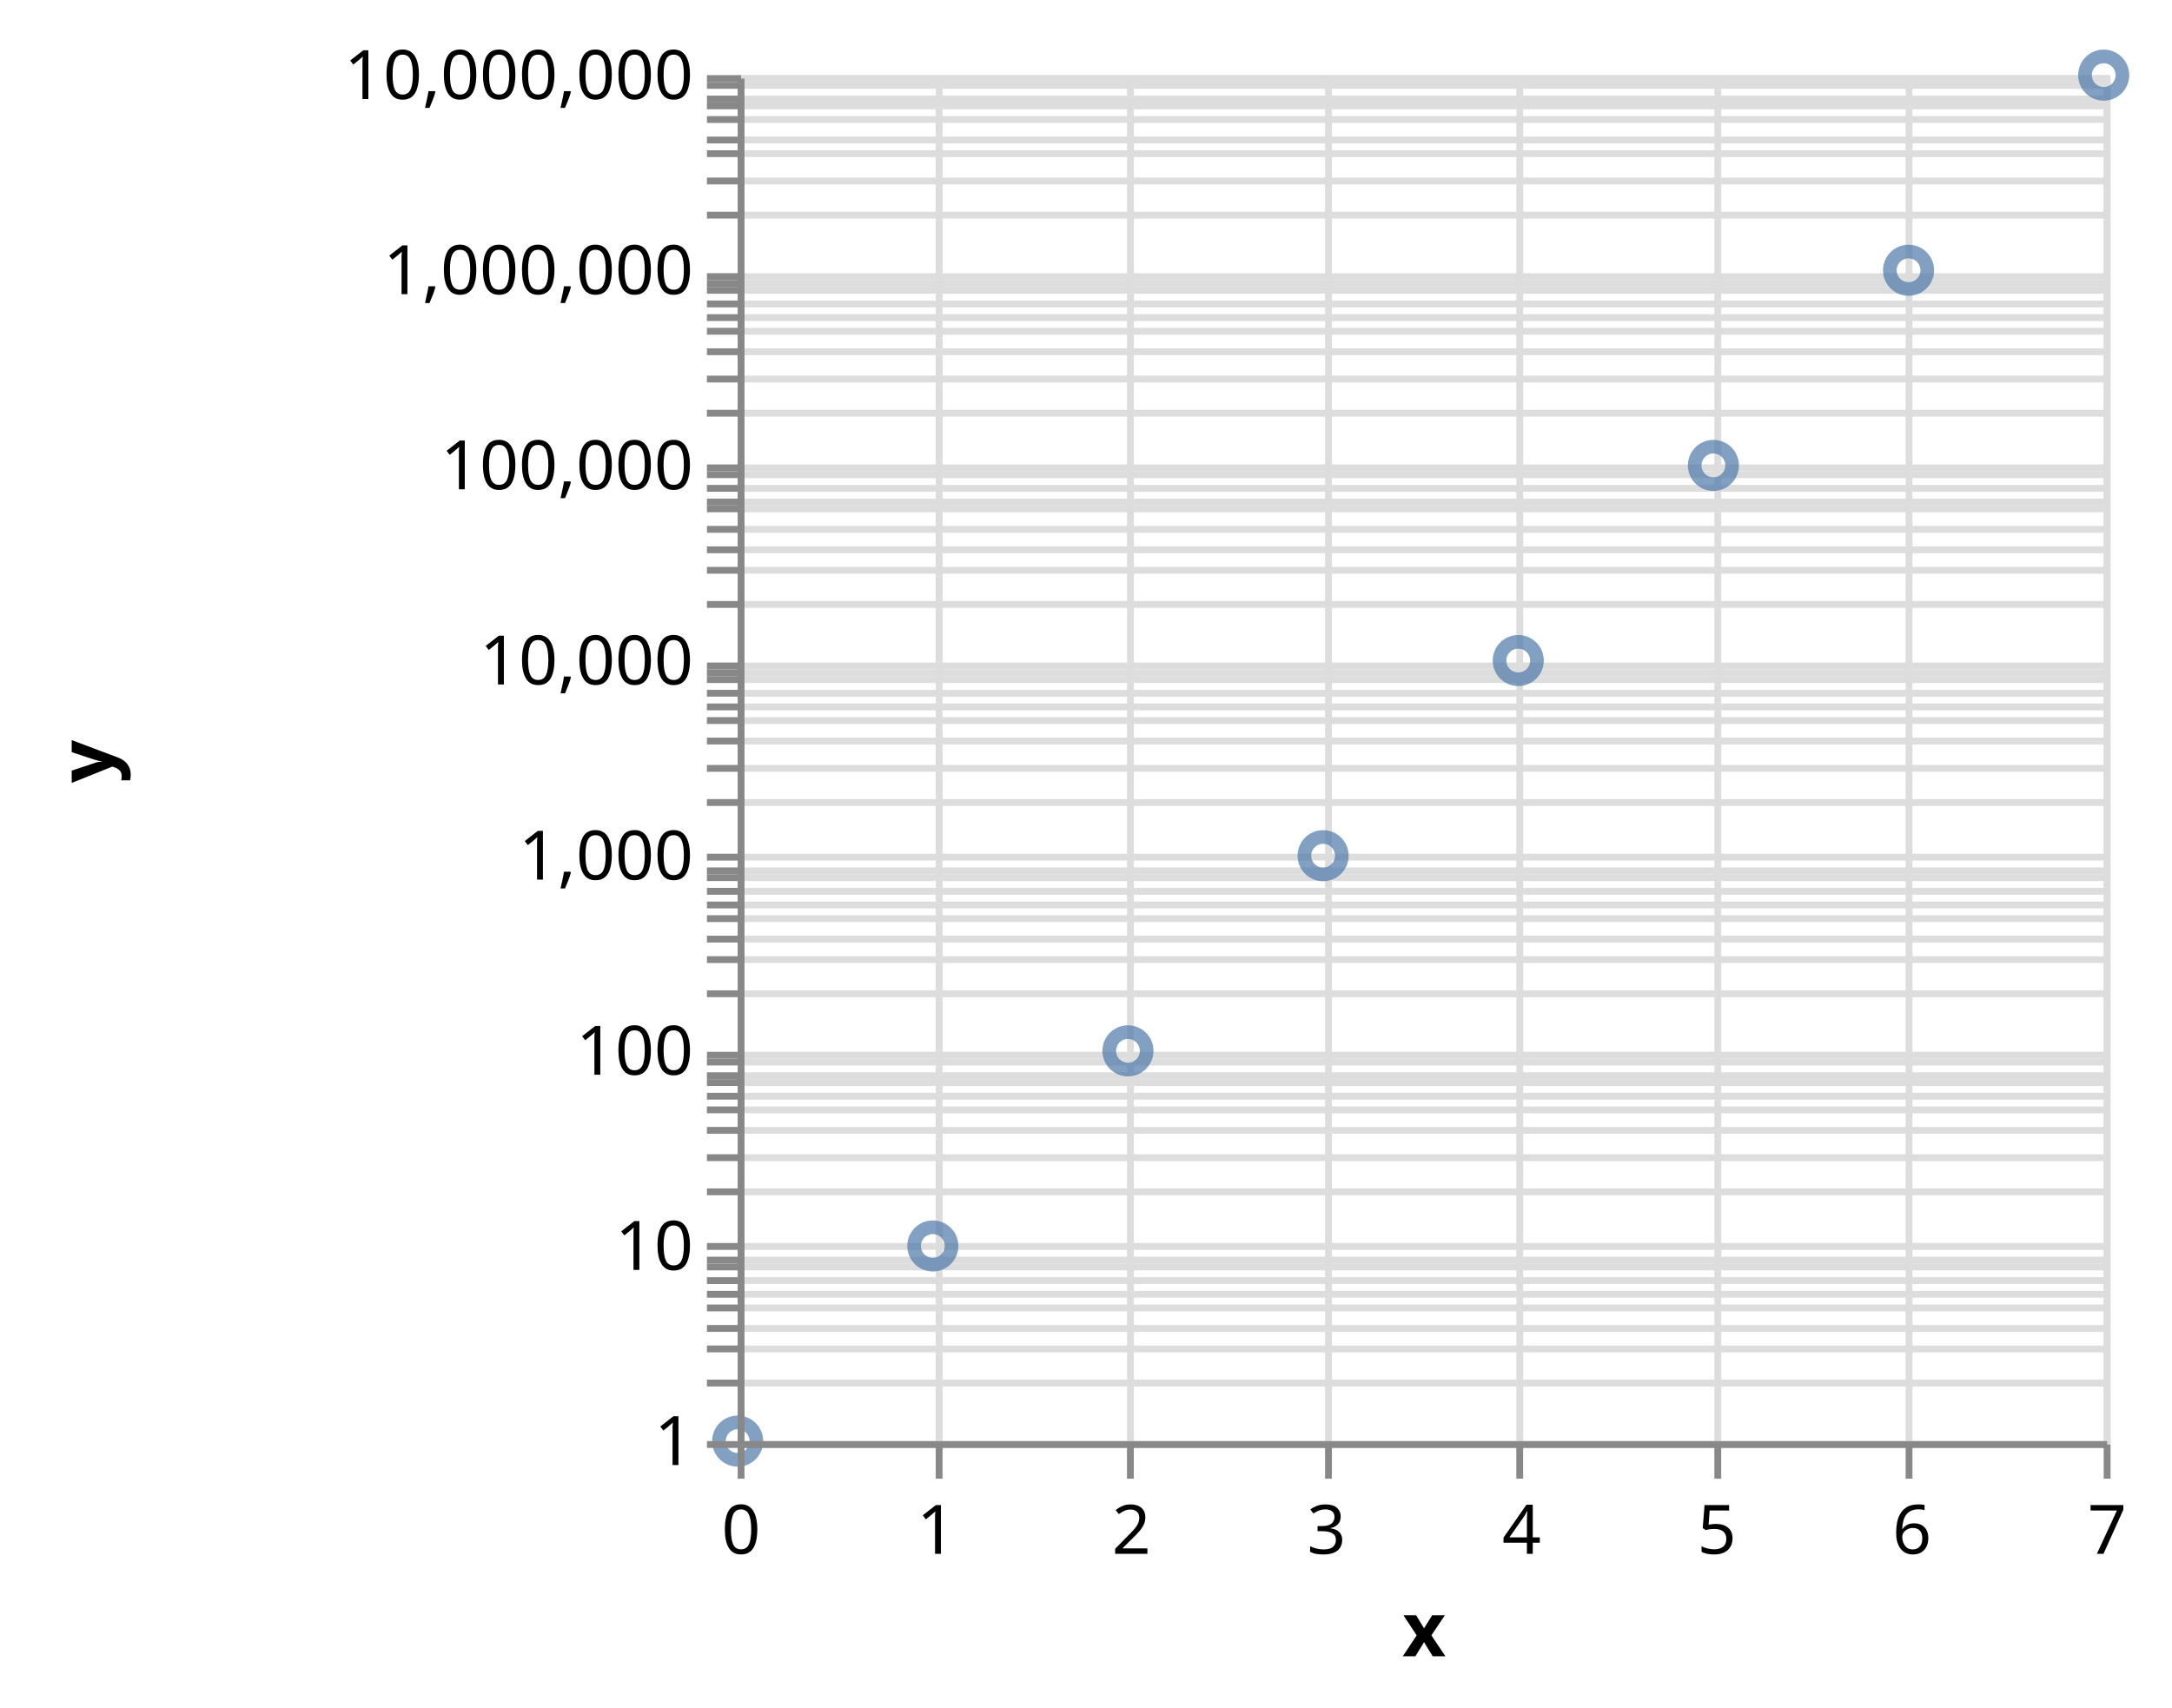
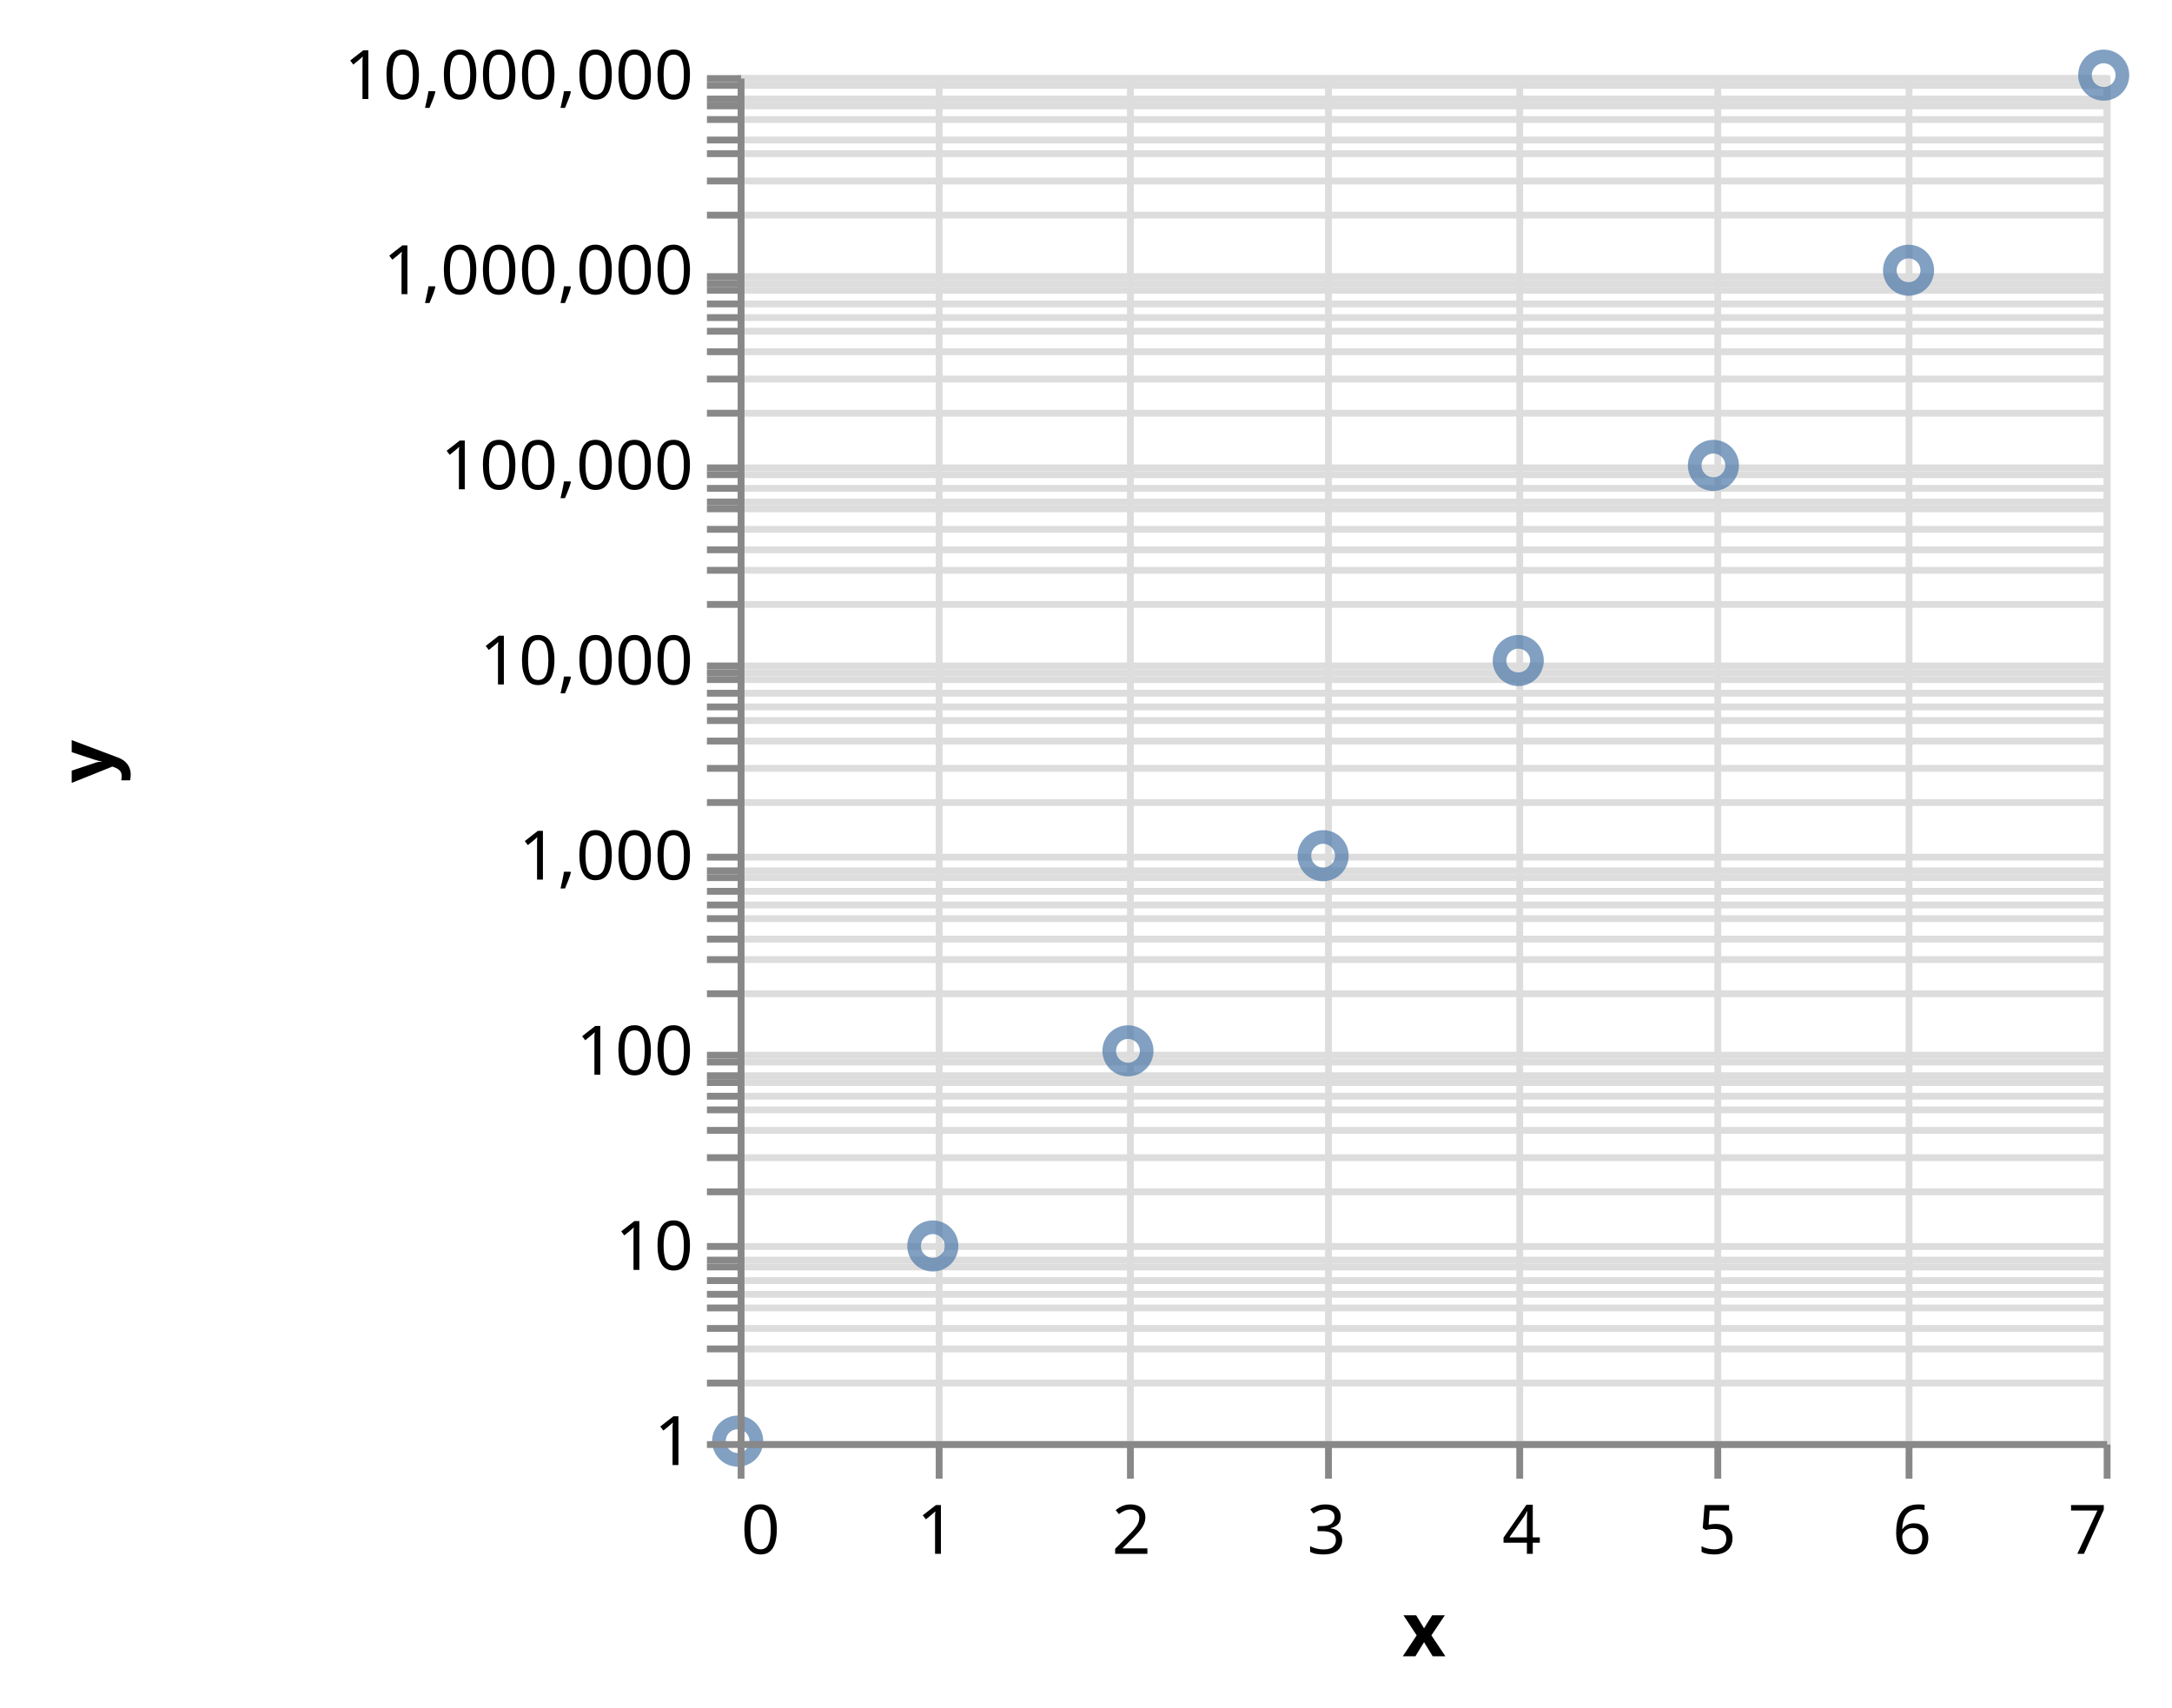
<svg xmlns="http://www.w3.org/2000/svg" class="marks" width="318" height="250" viewBox="0 0 318 250" version="1.1">
  <g transform="translate(108,11)">
    <g class="mark-group role-frame root">
      <g transform="translate(0,0)">
        <path class="background" d="M0.5,0.5h200v200h-200Z" style="fill: transparent; stroke: #ddd;" />
        <g>
          <g class="mark-group role-axis">
            <g transform="translate(0.5,200.5)">
              <path class="background" d="M0,0h0v0h0Z" style="pointer-events: none; fill: none;" />
              <g>
                <g class="mark-rule role-axis-grid" style="pointer-events: none;">
                  <line transform="translate(0,-200)" x2="0" y2="200" style="fill: none; stroke: #ddd; stroke-width: 1; stroke-dasharray: ; opacity: 1;" />
                  <line transform="translate(29,-200)" x2="0" y2="200" style="fill: none; stroke: #ddd; stroke-width: 1; stroke-dasharray: ; opacity: 1;" />
                  <line transform="translate(57,-200)" x2="0" y2="200" style="fill: none; stroke: #ddd; stroke-width: 1; stroke-dasharray: ; opacity: 1;" />
                  <line transform="translate(86,-200)" x2="0" y2="200" style="fill: none; stroke: #ddd; stroke-width: 1; stroke-dasharray: ; opacity: 1;" />
                  <line transform="translate(114,-200)" x2="0" y2="200" style="fill: none; stroke: #ddd; stroke-width: 1; stroke-dasharray: ; opacity: 1;" />
                  <line transform="translate(143,-200)" x2="0" y2="200" style="fill: none; stroke: #ddd; stroke-width: 1; stroke-dasharray: ; opacity: 1;" />
                  <line transform="translate(171,-200)" x2="0" y2="200" style="fill: none; stroke: #ddd; stroke-width: 1; stroke-dasharray: ; opacity: 1;" />
                  <line transform="translate(200,-200)" x2="0" y2="200" style="fill: none; stroke: #ddd; stroke-width: 1; stroke-dasharray: ; opacity: 1;" />
                </g>
              </g>
            </g>
          </g>
          <g class="mark-group role-axis">
            <g transform="translate(0.5,0.5)">
              <path class="background" d="M0,0h0v0h0Z" style="pointer-events: none; fill: none;" />
              <g>
                <g class="mark-rule role-axis-grid" style="pointer-events: none;">
                  <line transform="translate(0,200)" x2="200" y2="0" style="fill: none; stroke: #ddd; stroke-width: 1; stroke-dasharray: ; opacity: 1;" />
                  <line transform="translate(0,191)" x2="200" y2="0" style="fill: none; stroke: #ddd; stroke-width: 1; stroke-dasharray: ; opacity: 1;" />
                  <line transform="translate(0,186)" x2="200" y2="0" style="fill: none; stroke: #ddd; stroke-width: 1; stroke-dasharray: ; opacity: 1;" />
                  <line transform="translate(0,183)" x2="200" y2="0" style="fill: none; stroke: #ddd; stroke-width: 1; stroke-dasharray: ; opacity: 1;" />
                  <line transform="translate(0,180)" x2="200" y2="0" style="fill: none; stroke: #ddd; stroke-width: 1; stroke-dasharray: ; opacity: 1;" />
                  <line transform="translate(0,178)" x2="200" y2="0" style="fill: none; stroke: #ddd; stroke-width: 1; stroke-dasharray: ; opacity: 1;" />
                  <line transform="translate(0,176)" x2="200" y2="0" style="fill: none; stroke: #ddd; stroke-width: 1; stroke-dasharray: ; opacity: 1;" />
                  <line transform="translate(0,174)" x2="200" y2="0" style="fill: none; stroke: #ddd; stroke-width: 1; stroke-dasharray: ; opacity: 1;" />
                  <line transform="translate(0,173)" x2="200" y2="0" style="fill: none; stroke: #ddd; stroke-width: 1; stroke-dasharray: ; opacity: 1;" />
                  <line transform="translate(0,171)" x2="200" y2="0" style="fill: none; stroke: #ddd; stroke-width: 1; stroke-dasharray: ; opacity: 1;" />
                  <line transform="translate(0,163)" x2="200" y2="0" style="fill: none; stroke: #ddd; stroke-width: 1; stroke-dasharray: ; opacity: 1;" />
                  <line transform="translate(0,158)" x2="200" y2="0" style="fill: none; stroke: #ddd; stroke-width: 1; stroke-dasharray: ; opacity: 1;" />
                  <line transform="translate(0,154)" x2="200" y2="0" style="fill: none; stroke: #ddd; stroke-width: 1; stroke-dasharray: ; opacity: 1;" />
                  <line transform="translate(0,151)" x2="200" y2="0" style="fill: none; stroke: #ddd; stroke-width: 1; stroke-dasharray: ; opacity: 1;" />
                  <line transform="translate(0,149)" x2="200" y2="0" style="fill: none; stroke: #ddd; stroke-width: 1; stroke-dasharray: ; opacity: 1;" />
                  <line transform="translate(0,147)" x2="200" y2="0" style="fill: none; stroke: #ddd; stroke-width: 1; stroke-dasharray: ; opacity: 1;" />
                  <line transform="translate(0,146)" x2="200" y2="0" style="fill: none; stroke: #ddd; stroke-width: 1; stroke-dasharray: ; opacity: 1;" />
                  <line transform="translate(0,144)" x2="200" y2="0" style="fill: none; stroke: #ddd; stroke-width: 1; stroke-dasharray: ; opacity: 1;" />
                  <line transform="translate(0,143)" x2="200" y2="0" style="fill: none; stroke: #ddd; stroke-width: 1; stroke-dasharray: ; opacity: 1;" />
                  <line transform="translate(0,134)" x2="200" y2="0" style="fill: none; stroke: #ddd; stroke-width: 1; stroke-dasharray: ; opacity: 1;" />
                  <line transform="translate(0,129)" x2="200" y2="0" style="fill: none; stroke: #ddd; stroke-width: 1; stroke-dasharray: ; opacity: 1;" />
                  <line transform="translate(0,126)" x2="200" y2="0" style="fill: none; stroke: #ddd; stroke-width: 1; stroke-dasharray: ; opacity: 1;" />
                  <line transform="translate(0,123)" x2="200" y2="0" style="fill: none; stroke: #ddd; stroke-width: 1; stroke-dasharray: ; opacity: 1;" />
                  <line transform="translate(0,121)" x2="200" y2="0" style="fill: none; stroke: #ddd; stroke-width: 1; stroke-dasharray: ; opacity: 1;" />
                  <line transform="translate(0,119)" x2="200" y2="0" style="fill: none; stroke: #ddd; stroke-width: 1; stroke-dasharray: ; opacity: 1;" />
                  <line transform="translate(0,117)" x2="200" y2="0" style="fill: none; stroke: #ddd; stroke-width: 1; stroke-dasharray: ; opacity: 1;" />
                  <line transform="translate(0,116)" x2="200" y2="0" style="fill: none; stroke: #ddd; stroke-width: 1; stroke-dasharray: ; opacity: 1;" />
                  <line transform="translate(0,114)" x2="200" y2="0" style="fill: none; stroke: #ddd; stroke-width: 1; stroke-dasharray: ; opacity: 1;" />
                  <line transform="translate(0,106)" x2="200" y2="0" style="fill: none; stroke: #ddd; stroke-width: 1; stroke-dasharray: ; opacity: 1;" />
                  <line transform="translate(0,101)" x2="200" y2="0" style="fill: none; stroke: #ddd; stroke-width: 1; stroke-dasharray: ; opacity: 1;" />
                  <line transform="translate(0,97)" x2="200" y2="0" style="fill: none; stroke: #ddd; stroke-width: 1; stroke-dasharray: ; opacity: 1;" />
                  <line transform="translate(0,94)" x2="200" y2="0" style="fill: none; stroke: #ddd; stroke-width: 1; stroke-dasharray: ; opacity: 1;" />
                  <line transform="translate(0,92)" x2="200" y2="0" style="fill: none; stroke: #ddd; stroke-width: 1; stroke-dasharray: ; opacity: 1;" />
                  <line transform="translate(0,90)" x2="200" y2="0" style="fill: none; stroke: #ddd; stroke-width: 1; stroke-dasharray: ; opacity: 1;" />
                  <line transform="translate(0,88)" x2="200" y2="0" style="fill: none; stroke: #ddd; stroke-width: 1; stroke-dasharray: ; opacity: 1;" />
                  <line transform="translate(0,87)" x2="200" y2="0" style="fill: none; stroke: #ddd; stroke-width: 1; stroke-dasharray: ; opacity: 1;" />
                  <line transform="translate(0,86)" x2="200" y2="0" style="fill: none; stroke: #ddd; stroke-width: 1; stroke-dasharray: ; opacity: 1;" />
                  <line transform="translate(0,77)" x2="200" y2="0" style="fill: none; stroke: #ddd; stroke-width: 1; stroke-dasharray: ; opacity: 1;" />
                  <line transform="translate(0,72)" x2="200" y2="0" style="fill: none; stroke: #ddd; stroke-width: 1; stroke-dasharray: ; opacity: 1;" />
                  <line transform="translate(0,69)" x2="200" y2="0" style="fill: none; stroke: #ddd; stroke-width: 1; stroke-dasharray: ; opacity: 1;" />
                  <line transform="translate(0,66)" x2="200" y2="0" style="fill: none; stroke: #ddd; stroke-width: 1; stroke-dasharray: ; opacity: 1;" />
                  <line transform="translate(0,63)" x2="200" y2="0" style="fill: none; stroke: #ddd; stroke-width: 1; stroke-dasharray: ; opacity: 1;" />
                  <line transform="translate(0,62)" x2="200" y2="0" style="fill: none; stroke: #ddd; stroke-width: 1; stroke-dasharray: ; opacity: 1;" />
                  <line transform="translate(0,60)" x2="200" y2="0" style="fill: none; stroke: #ddd; stroke-width: 1; stroke-dasharray: ; opacity: 1;" />
                  <line transform="translate(0,58)" x2="200" y2="0" style="fill: none; stroke: #ddd; stroke-width: 1; stroke-dasharray: ; opacity: 1;" />
                  <line transform="translate(0,57)" x2="200" y2="0" style="fill: none; stroke: #ddd; stroke-width: 1; stroke-dasharray: ; opacity: 1;" />
                  <line transform="translate(0,49)" x2="200" y2="0" style="fill: none; stroke: #ddd; stroke-width: 1; stroke-dasharray: ; opacity: 1;" />
                  <line transform="translate(0,44)" x2="200" y2="0" style="fill: none; stroke: #ddd; stroke-width: 1; stroke-dasharray: ; opacity: 1;" />
                  <line transform="translate(0,40)" x2="200" y2="0" style="fill: none; stroke: #ddd; stroke-width: 1; stroke-dasharray: ; opacity: 1;" />
                  <line transform="translate(0,37)" x2="200" y2="0" style="fill: none; stroke: #ddd; stroke-width: 1; stroke-dasharray: ; opacity: 1;" />
                  <line transform="translate(0,35)" x2="200" y2="0" style="fill: none; stroke: #ddd; stroke-width: 1; stroke-dasharray: ; opacity: 1;" />
                  <line transform="translate(0,33)" x2="200" y2="0" style="fill: none; stroke: #ddd; stroke-width: 1; stroke-dasharray: ; opacity: 1;" />
                  <line transform="translate(0,31)" x2="200" y2="0" style="fill: none; stroke: #ddd; stroke-width: 1; stroke-dasharray: ; opacity: 1;" />
                  <line transform="translate(0,30)" x2="200" y2="0" style="fill: none; stroke: #ddd; stroke-width: 1; stroke-dasharray: ; opacity: 1;" />
                  <line transform="translate(0,29)" x2="200" y2="0" style="fill: none; stroke: #ddd; stroke-width: 1; stroke-dasharray: ; opacity: 1;" />
                  <line transform="translate(0,20)" x2="200" y2="0" style="fill: none; stroke: #ddd; stroke-width: 1; stroke-dasharray: ; opacity: 1;" />
                  <line transform="translate(0,15)" x2="200" y2="0" style="fill: none; stroke: #ddd; stroke-width: 1; stroke-dasharray: ; opacity: 1;" />
                  <line transform="translate(0,11)" x2="200" y2="0" style="fill: none; stroke: #ddd; stroke-width: 1; stroke-dasharray: ; opacity: 1;" />
                  <line transform="translate(0,9)" x2="200" y2="0" style="fill: none; stroke: #ddd; stroke-width: 1; stroke-dasharray: ; opacity: 1;" />
                  <line transform="translate(0,6)" x2="200" y2="0" style="fill: none; stroke: #ddd; stroke-width: 1; stroke-dasharray: ; opacity: 1;" />
                  <line transform="translate(0,4)" x2="200" y2="0" style="fill: none; stroke: #ddd; stroke-width: 1; stroke-dasharray: ; opacity: 1;" />
                  <line transform="translate(0,3)" x2="200" y2="0" style="fill: none; stroke: #ddd; stroke-width: 1; stroke-dasharray: ; opacity: 1;" />
                  <line transform="translate(0,1)" x2="200" y2="0" style="fill: none; stroke: #ddd; stroke-width: 1; stroke-dasharray: ; opacity: 1;" />
                  <line transform="translate(0,0)" x2="200" y2="0" style="fill: none; stroke: #ddd; stroke-width: 1; stroke-dasharray: ; opacity: 1;" />
                </g>
              </g>
            </g>
          </g>
          <g class="mark-symbol role-mark marks">
            <path transform="translate(0,200)" d="M2.739,0A2.739,2.739,0,1,1,-2.739,0A2.739,2.739,0,1,1,2.739,0" style="fill: transparent; stroke: #4c78a8; stroke-width: 2; opacity: 0.7;" />
            <path transform="translate(28.57143,171.4286)" d="M2.739,0A2.739,2.739,0,1,1,-2.739,0A2.739,2.739,0,1,1,2.739,0" style="fill: transparent; stroke: #4c78a8; stroke-width: 2; opacity: 0.7;" />
            <path transform="translate(57.14286,142.8571)" d="M2.739,0A2.739,2.739,0,1,1,-2.739,0A2.739,2.739,0,1,1,2.739,0" style="fill: transparent; stroke: #4c78a8; stroke-width: 2; opacity: 0.7;" />
            <path transform="translate(85.71429,114.2857)" d="M2.739,0A2.739,2.739,0,1,1,-2.739,0A2.739,2.739,0,1,1,2.739,0" style="fill: transparent; stroke: #4c78a8; stroke-width: 2; opacity: 0.7;" />
            <path transform="translate(114.2857,85.71429)" d="M2.739,0A2.739,2.739,0,1,1,-2.739,0A2.739,2.739,0,1,1,2.739,0" style="fill: transparent; stroke: #4c78a8; stroke-width: 2; opacity: 0.7;" />
            <path transform="translate(142.8571,57.14286)" d="M2.739,0A2.739,2.739,0,1,1,-2.739,0A2.739,2.739,0,1,1,2.739,0" style="fill: transparent; stroke: #4c78a8; stroke-width: 2; opacity: 0.7;" />
            <path transform="translate(171.4286,28.57143)" d="M2.739,0A2.739,2.739,0,1,1,-2.739,0A2.739,2.739,0,1,1,2.739,0" style="fill: transparent; stroke: #4c78a8; stroke-width: 2; opacity: 0.7;" />
            <path transform="translate(200,0)" d="M2.739,0A2.739,2.739,0,1,1,-2.739,0A2.739,2.739,0,1,1,2.739,0" style="fill: transparent; stroke: #4c78a8; stroke-width: 2; opacity: 0.7;" />
          </g>
          <g class="mark-group role-axis">
            <g transform="translate(0.5,200.5)">
              <path class="background" d="M0,0h0v0h0Z" style="pointer-events: none; fill: none;" />
              <g>
                <g class="mark-rule role-axis-tick" style="pointer-events: none;">
                  <line transform="translate(0,0)" x2="0" y2="5" style="fill: none; stroke: #888; stroke-width: 1; opacity: 1;" />
                  <line transform="translate(29,0)" x2="0" y2="5" style="fill: none; stroke: #888; stroke-width: 1; opacity: 1;" />
                  <line transform="translate(57,0)" x2="0" y2="5" style="fill: none; stroke: #888; stroke-width: 1; opacity: 1;" />
                  <line transform="translate(86,0)" x2="0" y2="5" style="fill: none; stroke: #888; stroke-width: 1; opacity: 1;" />
                  <line transform="translate(114,0)" x2="0" y2="5" style="fill: none; stroke: #888; stroke-width: 1; opacity: 1;" />
                  <line transform="translate(143,0)" x2="0" y2="5" style="fill: none; stroke: #888; stroke-width: 1; opacity: 1;" />
                  <line transform="translate(171,0)" x2="0" y2="5" style="fill: none; stroke: #888; stroke-width: 1; opacity: 1;" />
                  <line transform="translate(200,0)" x2="0" y2="5" style="fill: none; stroke: #888; stroke-width: 1; opacity: 1;" />
                </g>
                <g class="mark-text role-axis-label" style="pointer-events: none;">
-                   <text text-anchor="middle" transform="translate(0,16)" style="font: 10px sans-serif; fill: #000; opacity: 1;">0</text>
+                   <text text-anchor="start" transform="translate(0,16)" style="font: 10px sans-serif; fill: #000; opacity: 1;">0</text>
                  <text text-anchor="middle" transform="translate(28.57143,16)" style="font: 10px sans-serif; fill: #000; opacity: 1;">1</text>
                  <text text-anchor="middle" transform="translate(57.14286,16)" style="font: 10px sans-serif; fill: #000; opacity: 1;">2</text>
                  <text text-anchor="middle" transform="translate(85.71429,16)" style="font: 10px sans-serif; fill: #000; opacity: 1;">3</text>
                  <text text-anchor="middle" transform="translate(114.2857,16)" style="font: 10px sans-serif; fill: #000; opacity: 1;">4</text>
                  <text text-anchor="middle" transform="translate(142.8571,16)" style="font: 10px sans-serif; fill: #000; opacity: 1;">5</text>
                  <text text-anchor="middle" transform="translate(171.4286,16)" style="font: 10px sans-serif; fill: #000; opacity: 1;">6</text>
-                   <text text-anchor="middle" transform="translate(200,16)" style="font: 10px sans-serif; fill: #000; opacity: 1;">7</text>
+                   <text text-anchor="end" transform="translate(200,16)" style="font: 10px sans-serif; fill: #000; opacity: 1;">7</text>
                </g>
                <g class="mark-rule role-axis-domain" style="pointer-events: none;">
                  <line transform="translate(0,0)" x2="200" y2="0" style="fill: none; stroke: #888; stroke-width: 1; opacity: 1;" />
                </g>
                <g class="mark-text role-axis-title" style="pointer-events: none;">
                  <text text-anchor="middle" transform="translate(100,31)" style="font: bold 11px sans-serif; fill: #000; opacity: 1;">x</text>
                </g>
              </g>
            </g>
          </g>
          <g class="mark-group role-axis">
            <g transform="translate(0.5,0.5)">
              <path class="background" d="M0,0h0v0h0Z" style="pointer-events: none; fill: none;" />
              <g>
                <g class="mark-rule role-axis-tick" style="pointer-events: none;">
                  <line transform="translate(0,200)" x2="-5" y2="0" style="fill: none; stroke: #888; stroke-width: 1; opacity: 1;" />
                  <line transform="translate(0,191)" x2="-5" y2="0" style="fill: none; stroke: #888; stroke-width: 1; opacity: 1;" />
                  <line transform="translate(0,186)" x2="-5" y2="0" style="fill: none; stroke: #888; stroke-width: 1; opacity: 1;" />
                  <line transform="translate(0,183)" x2="-5" y2="0" style="fill: none; stroke: #888; stroke-width: 1; opacity: 1;" />
                  <line transform="translate(0,180)" x2="-5" y2="0" style="fill: none; stroke: #888; stroke-width: 1; opacity: 1;" />
                  <line transform="translate(0,178)" x2="-5" y2="0" style="fill: none; stroke: #888; stroke-width: 1; opacity: 1;" />
                  <line transform="translate(0,176)" x2="-5" y2="0" style="fill: none; stroke: #888; stroke-width: 1; opacity: 1;" />
                  <line transform="translate(0,174)" x2="-5" y2="0" style="fill: none; stroke: #888; stroke-width: 1; opacity: 1;" />
                  <line transform="translate(0,173)" x2="-5" y2="0" style="fill: none; stroke: #888; stroke-width: 1; opacity: 1;" />
                  <line transform="translate(0,171)" x2="-5" y2="0" style="fill: none; stroke: #888; stroke-width: 1; opacity: 1;" />
                  <line transform="translate(0,163)" x2="-5" y2="0" style="fill: none; stroke: #888; stroke-width: 1; opacity: 1;" />
                  <line transform="translate(0,158)" x2="-5" y2="0" style="fill: none; stroke: #888; stroke-width: 1; opacity: 1;" />
                  <line transform="translate(0,154)" x2="-5" y2="0" style="fill: none; stroke: #888; stroke-width: 1; opacity: 1;" />
                  <line transform="translate(0,151)" x2="-5" y2="0" style="fill: none; stroke: #888; stroke-width: 1; opacity: 1;" />
                  <line transform="translate(0,149)" x2="-5" y2="0" style="fill: none; stroke: #888; stroke-width: 1; opacity: 1;" />
                  <line transform="translate(0,147)" x2="-5" y2="0" style="fill: none; stroke: #888; stroke-width: 1; opacity: 1;" />
                  <line transform="translate(0,146)" x2="-5" y2="0" style="fill: none; stroke: #888; stroke-width: 1; opacity: 1;" />
                  <line transform="translate(0,144)" x2="-5" y2="0" style="fill: none; stroke: #888; stroke-width: 1; opacity: 1;" />
                  <line transform="translate(0,143)" x2="-5" y2="0" style="fill: none; stroke: #888; stroke-width: 1; opacity: 1;" />
                  <line transform="translate(0,134)" x2="-5" y2="0" style="fill: none; stroke: #888; stroke-width: 1; opacity: 1;" />
                  <line transform="translate(0,129)" x2="-5" y2="0" style="fill: none; stroke: #888; stroke-width: 1; opacity: 1;" />
                  <line transform="translate(0,126)" x2="-5" y2="0" style="fill: none; stroke: #888; stroke-width: 1; opacity: 1;" />
                  <line transform="translate(0,123)" x2="-5" y2="0" style="fill: none; stroke: #888; stroke-width: 1; opacity: 1;" />
                  <line transform="translate(0,121)" x2="-5" y2="0" style="fill: none; stroke: #888; stroke-width: 1; opacity: 1;" />
                  <line transform="translate(0,119)" x2="-5" y2="0" style="fill: none; stroke: #888; stroke-width: 1; opacity: 1;" />
                  <line transform="translate(0,117)" x2="-5" y2="0" style="fill: none; stroke: #888; stroke-width: 1; opacity: 1;" />
                  <line transform="translate(0,116)" x2="-5" y2="0" style="fill: none; stroke: #888; stroke-width: 1; opacity: 1;" />
                  <line transform="translate(0,114)" x2="-5" y2="0" style="fill: none; stroke: #888; stroke-width: 1; opacity: 1;" />
                  <line transform="translate(0,106)" x2="-5" y2="0" style="fill: none; stroke: #888; stroke-width: 1; opacity: 1;" />
                  <line transform="translate(0,101)" x2="-5" y2="0" style="fill: none; stroke: #888; stroke-width: 1; opacity: 1;" />
                  <line transform="translate(0,97)" x2="-5" y2="0" style="fill: none; stroke: #888; stroke-width: 1; opacity: 1;" />
                  <line transform="translate(0,94)" x2="-5" y2="0" style="fill: none; stroke: #888; stroke-width: 1; opacity: 1;" />
                  <line transform="translate(0,92)" x2="-5" y2="0" style="fill: none; stroke: #888; stroke-width: 1; opacity: 1;" />
                  <line transform="translate(0,90)" x2="-5" y2="0" style="fill: none; stroke: #888; stroke-width: 1; opacity: 1;" />
                  <line transform="translate(0,88)" x2="-5" y2="0" style="fill: none; stroke: #888; stroke-width: 1; opacity: 1;" />
                  <line transform="translate(0,87)" x2="-5" y2="0" style="fill: none; stroke: #888; stroke-width: 1; opacity: 1;" />
                  <line transform="translate(0,86)" x2="-5" y2="0" style="fill: none; stroke: #888; stroke-width: 1; opacity: 1;" />
                  <line transform="translate(0,77)" x2="-5" y2="0" style="fill: none; stroke: #888; stroke-width: 1; opacity: 1;" />
                  <line transform="translate(0,72)" x2="-5" y2="0" style="fill: none; stroke: #888; stroke-width: 1; opacity: 1;" />
                  <line transform="translate(0,69)" x2="-5" y2="0" style="fill: none; stroke: #888; stroke-width: 1; opacity: 1;" />
                  <line transform="translate(0,66)" x2="-5" y2="0" style="fill: none; stroke: #888; stroke-width: 1; opacity: 1;" />
                  <line transform="translate(0,63)" x2="-5" y2="0" style="fill: none; stroke: #888; stroke-width: 1; opacity: 1;" />
                  <line transform="translate(0,62)" x2="-5" y2="0" style="fill: none; stroke: #888; stroke-width: 1; opacity: 1;" />
                  <line transform="translate(0,60)" x2="-5" y2="0" style="fill: none; stroke: #888; stroke-width: 1; opacity: 1;" />
                  <line transform="translate(0,58)" x2="-5" y2="0" style="fill: none; stroke: #888; stroke-width: 1; opacity: 1;" />
                  <line transform="translate(0,57)" x2="-5" y2="0" style="fill: none; stroke: #888; stroke-width: 1; opacity: 1;" />
                  <line transform="translate(0,49)" x2="-5" y2="0" style="fill: none; stroke: #888; stroke-width: 1; opacity: 1;" />
                  <line transform="translate(0,44)" x2="-5" y2="0" style="fill: none; stroke: #888; stroke-width: 1; opacity: 1;" />
                  <line transform="translate(0,40)" x2="-5" y2="0" style="fill: none; stroke: #888; stroke-width: 1; opacity: 1;" />
                  <line transform="translate(0,37)" x2="-5" y2="0" style="fill: none; stroke: #888; stroke-width: 1; opacity: 1;" />
                  <line transform="translate(0,35)" x2="-5" y2="0" style="fill: none; stroke: #888; stroke-width: 1; opacity: 1;" />
                  <line transform="translate(0,33)" x2="-5" y2="0" style="fill: none; stroke: #888; stroke-width: 1; opacity: 1;" />
                  <line transform="translate(0,31)" x2="-5" y2="0" style="fill: none; stroke: #888; stroke-width: 1; opacity: 1;" />
                  <line transform="translate(0,30)" x2="-5" y2="0" style="fill: none; stroke: #888; stroke-width: 1; opacity: 1;" />
                  <line transform="translate(0,29)" x2="-5" y2="0" style="fill: none; stroke: #888; stroke-width: 1; opacity: 1;" />
                  <line transform="translate(0,20)" x2="-5" y2="0" style="fill: none; stroke: #888; stroke-width: 1; opacity: 1;" />
                  <line transform="translate(0,15)" x2="-5" y2="0" style="fill: none; stroke: #888; stroke-width: 1; opacity: 1;" />
                  <line transform="translate(0,11)" x2="-5" y2="0" style="fill: none; stroke: #888; stroke-width: 1; opacity: 1;" />
                  <line transform="translate(0,9)" x2="-5" y2="0" style="fill: none; stroke: #888; stroke-width: 1; opacity: 1;" />
                  <line transform="translate(0,6)" x2="-5" y2="0" style="fill: none; stroke: #888; stroke-width: 1; opacity: 1;" />
                  <line transform="translate(0,4)" x2="-5" y2="0" style="fill: none; stroke: #888; stroke-width: 1; opacity: 1;" />
                  <line transform="translate(0,3)" x2="-5" y2="0" style="fill: none; stroke: #888; stroke-width: 1; opacity: 1;" />
                  <line transform="translate(0,1)" x2="-5" y2="0" style="fill: none; stroke: #888; stroke-width: 1; opacity: 1;" />
                  <line transform="translate(0,0)" x2="-5" y2="0" style="fill: none; stroke: #888; stroke-width: 1; opacity: 1;" />
                </g>
                <g class="mark-text role-axis-label" style="pointer-events: none;">
                  <text text-anchor="end" transform="translate(-7,203)" style="font: 10px sans-serif; fill: #000; opacity: 1;">1</text>
                  <text text-anchor="end" transform="translate(-7,194.3991)" style="font: 10px sans-serif; fill: #000; opacity: 1;" />
                  <text text-anchor="end" transform="translate(-7,189.368)" style="font: 10px sans-serif; fill: #000; opacity: 1;" />
                  <text text-anchor="end" transform="translate(-7,185.7983)" style="font: 10px sans-serif; fill: #000; opacity: 1;" />
                  <text text-anchor="end" transform="translate(-7,183.0294)" style="font: 10px sans-serif; fill: #000; opacity: 1;" />
                  <text text-anchor="end" transform="translate(-7,180.7671)" style="font: 10px sans-serif; fill: #000; opacity: 1;" />
                  <text text-anchor="end" transform="translate(-7,178.8543)" style="font: 10px sans-serif; fill: #000; opacity: 1;" />
                  <text text-anchor="end" transform="translate(-7,177.1974)" style="font: 10px sans-serif; fill: #000; opacity: 1;" />
                  <text text-anchor="end" transform="translate(-7,175.7359)" style="font: 10px sans-serif; fill: #000; opacity: 1;" />
                  <text text-anchor="end" transform="translate(-7,174.4286)" style="font: 10px sans-serif; fill: #000; opacity: 1;">10</text>
                  <text text-anchor="end" transform="translate(-7,165.8277)" style="font: 10px sans-serif; fill: #000; opacity: 1;" />
                  <text text-anchor="end" transform="translate(-7,160.7965)" style="font: 10px sans-serif; fill: #000; opacity: 1;" />
                  <text text-anchor="end" transform="translate(-7,157.2269)" style="font: 10px sans-serif; fill: #000; opacity: 1;" />
                  <text text-anchor="end" transform="translate(-7,154.458)" style="font: 10px sans-serif; fill: #000; opacity: 1;" />
                  <text text-anchor="end" transform="translate(-7,152.1957)" style="font: 10px sans-serif; fill: #000; opacity: 1;" />
                  <text text-anchor="end" transform="translate(-7,150.2829)" style="font: 10px sans-serif; fill: #000; opacity: 1;" />
                  <text text-anchor="end" transform="translate(-7,148.626)" style="font: 10px sans-serif; fill: #000; opacity: 1;" />
                  <text text-anchor="end" transform="translate(-7,147.1645)" style="font: 10px sans-serif; fill: #000; opacity: 1;" />
                  <text text-anchor="end" transform="translate(-7,145.8571)" style="font: 10px sans-serif; fill: #000; opacity: 1;">100</text>
                  <text text-anchor="end" transform="translate(-7,137.2563)" style="font: 10px sans-serif; fill: #000; opacity: 1;" />
                  <text text-anchor="end" transform="translate(-7,132.2251)" style="font: 10px sans-serif; fill: #000; opacity: 1;" />
                  <text text-anchor="end" transform="translate(-7,128.6554)" style="font: 10px sans-serif; fill: #000; opacity: 1;" />
                  <text text-anchor="end" transform="translate(-7,125.8866)" style="font: 10px sans-serif; fill: #000; opacity: 1;" />
                  <text text-anchor="end" transform="translate(-7,123.6242)" style="font: 10px sans-serif; fill: #000; opacity: 1;" />
                  <text text-anchor="end" transform="translate(-7,121.7115)" style="font: 10px sans-serif; fill: #000; opacity: 1;" />
                  <text text-anchor="end" transform="translate(-7,120.0546)" style="font: 10px sans-serif; fill: #000; opacity: 1;" />
                  <text text-anchor="end" transform="translate(-7,118.5931)" style="font: 10px sans-serif; fill: #000; opacity: 1;" />
                  <text text-anchor="end" transform="translate(-7,117.2857)" style="font: 10px sans-serif; fill: #000; opacity: 1;">1,000</text>
                  <text text-anchor="end" transform="translate(-7,108.6849)" style="font: 10px sans-serif; fill: #000; opacity: 1;" />
                  <text text-anchor="end" transform="translate(-7,103.6537)" style="font: 10px sans-serif; fill: #000; opacity: 1;" />
                  <text text-anchor="end" transform="translate(-7,100.084)" style="font: 10px sans-serif; fill: #000; opacity: 1;" />
                  <text text-anchor="end" transform="translate(-7,97.31514)" style="font: 10px sans-serif; fill: #000; opacity: 1;" />
                  <text text-anchor="end" transform="translate(-7,95.05282)" style="font: 10px sans-serif; fill: #000; opacity: 1;" />
                  <text text-anchor="end" transform="translate(-7,93.14006)" style="font: 10px sans-serif; fill: #000; opacity: 1;" />
                  <text text-anchor="end" transform="translate(-7,91.48314)" style="font: 10px sans-serif; fill: #000; opacity: 1;" />
                  <text text-anchor="end" transform="translate(-7,90.02164)" style="font: 10px sans-serif; fill: #000; opacity: 1;" />
                  <text text-anchor="end" transform="translate(-7,88.71429)" style="font: 10px sans-serif; fill: #000; opacity: 1;">10,000</text>
                  <text text-anchor="end" transform="translate(-7,80.11343)" style="font: 10px sans-serif; fill: #000; opacity: 1;" />
                  <text text-anchor="end" transform="translate(-7,75.08225)" style="font: 10px sans-serif; fill: #000; opacity: 1;" />
                  <text text-anchor="end" transform="translate(-7,71.51257)" style="font: 10px sans-serif; fill: #000; opacity: 1;" />
                  <text text-anchor="end" transform="translate(-7,68.74371)" style="font: 10px sans-serif; fill: #000; opacity: 1;" />
                  <text text-anchor="end" transform="translate(-7,66.48139)" style="font: 10px sans-serif; fill: #000; opacity: 1;" />
                  <text text-anchor="end" transform="translate(-7,64.56863)" style="font: 10px sans-serif; fill: #000; opacity: 1;" />
                  <text text-anchor="end" transform="translate(-7,62.91171)" style="font: 10px sans-serif; fill: #000; opacity: 1;" />
                  <text text-anchor="end" transform="translate(-7,61.45021)" style="font: 10px sans-serif; fill: #000; opacity: 1;" />
                  <text text-anchor="end" transform="translate(-7,60.14286)" style="font: 10px sans-serif; fill: #000; opacity: 1;">100,000</text>
                  <text text-anchor="end" transform="translate(-7,51.542)" style="font: 10px sans-serif; fill: #000; opacity: 1;" />
                  <text text-anchor="end" transform="translate(-7,46.51082)" style="font: 10px sans-serif; fill: #000; opacity: 1;" />
                  <text text-anchor="end" transform="translate(-7,42.94114)" style="font: 10px sans-serif; fill: #000; opacity: 1;" />
                  <text text-anchor="end" transform="translate(-7,40.17229)" style="font: 10px sans-serif; fill: #000; opacity: 1;" />
                  <text text-anchor="end" transform="translate(-7,37.90996)" style="font: 10px sans-serif; fill: #000; opacity: 1;" />
                  <text text-anchor="end" transform="translate(-7,35.9972)" style="font: 10px sans-serif; fill: #000; opacity: 1;" />
                  <text text-anchor="end" transform="translate(-7,34.34029)" style="font: 10px sans-serif; fill: #000; opacity: 1;" />
                  <text text-anchor="end" transform="translate(-7,32.87879)" style="font: 10px sans-serif; fill: #000; opacity: 1;" />
                  <text text-anchor="end" transform="translate(-7,31.57143)" style="font: 10px sans-serif; fill: #000; opacity: 1;">1,000,000</text>
                  <text text-anchor="end" transform="translate(-7,22.97057)" style="font: 10px sans-serif; fill: #000; opacity: 1;" />
                  <text text-anchor="end" transform="translate(-7,17.93939)" style="font: 10px sans-serif; fill: #000; opacity: 1;" />
                  <text text-anchor="end" transform="translate(-7,14.36971)" style="font: 10px sans-serif; fill: #000; opacity: 1;" />
                  <text text-anchor="end" transform="translate(-7,11.60086)" style="font: 10px sans-serif; fill: #000; opacity: 1;" />
                  <text text-anchor="end" transform="translate(-7,9.338536)" style="font: 10px sans-serif; fill: #000; opacity: 1;" />
                  <text text-anchor="end" transform="translate(-7,7.42577)" style="font: 10px sans-serif; fill: #000; opacity: 1;" />
                  <text text-anchor="end" transform="translate(-7,5.768858)" style="font: 10px sans-serif; fill: #000; opacity: 1;" />
                  <text text-anchor="end" transform="translate(-7,4.307357)" style="font: 10px sans-serif; fill: #000; opacity: 1;" />
                  <text text-anchor="end" transform="translate(-7,3)" style="font: 10px sans-serif; fill: #000; opacity: 1;">10,000,000</text>
                </g>
                <g class="mark-rule role-axis-domain" style="pointer-events: none;">
                  <line transform="translate(0,200)" x2="0" y2="-200" style="fill: none; stroke: #888; stroke-width: 1; opacity: 1;" />
                </g>
                <g class="mark-text role-axis-title" style="pointer-events: none;">
                  <text text-anchor="middle" transform="translate(-90,100) rotate(-90) translate(0,-2)" style="font: bold 11px sans-serif; fill: #000; opacity: 1;">y</text>
                </g>
              </g>
            </g>
          </g>
        </g>
      </g>
    </g>
  </g>
</svg>
